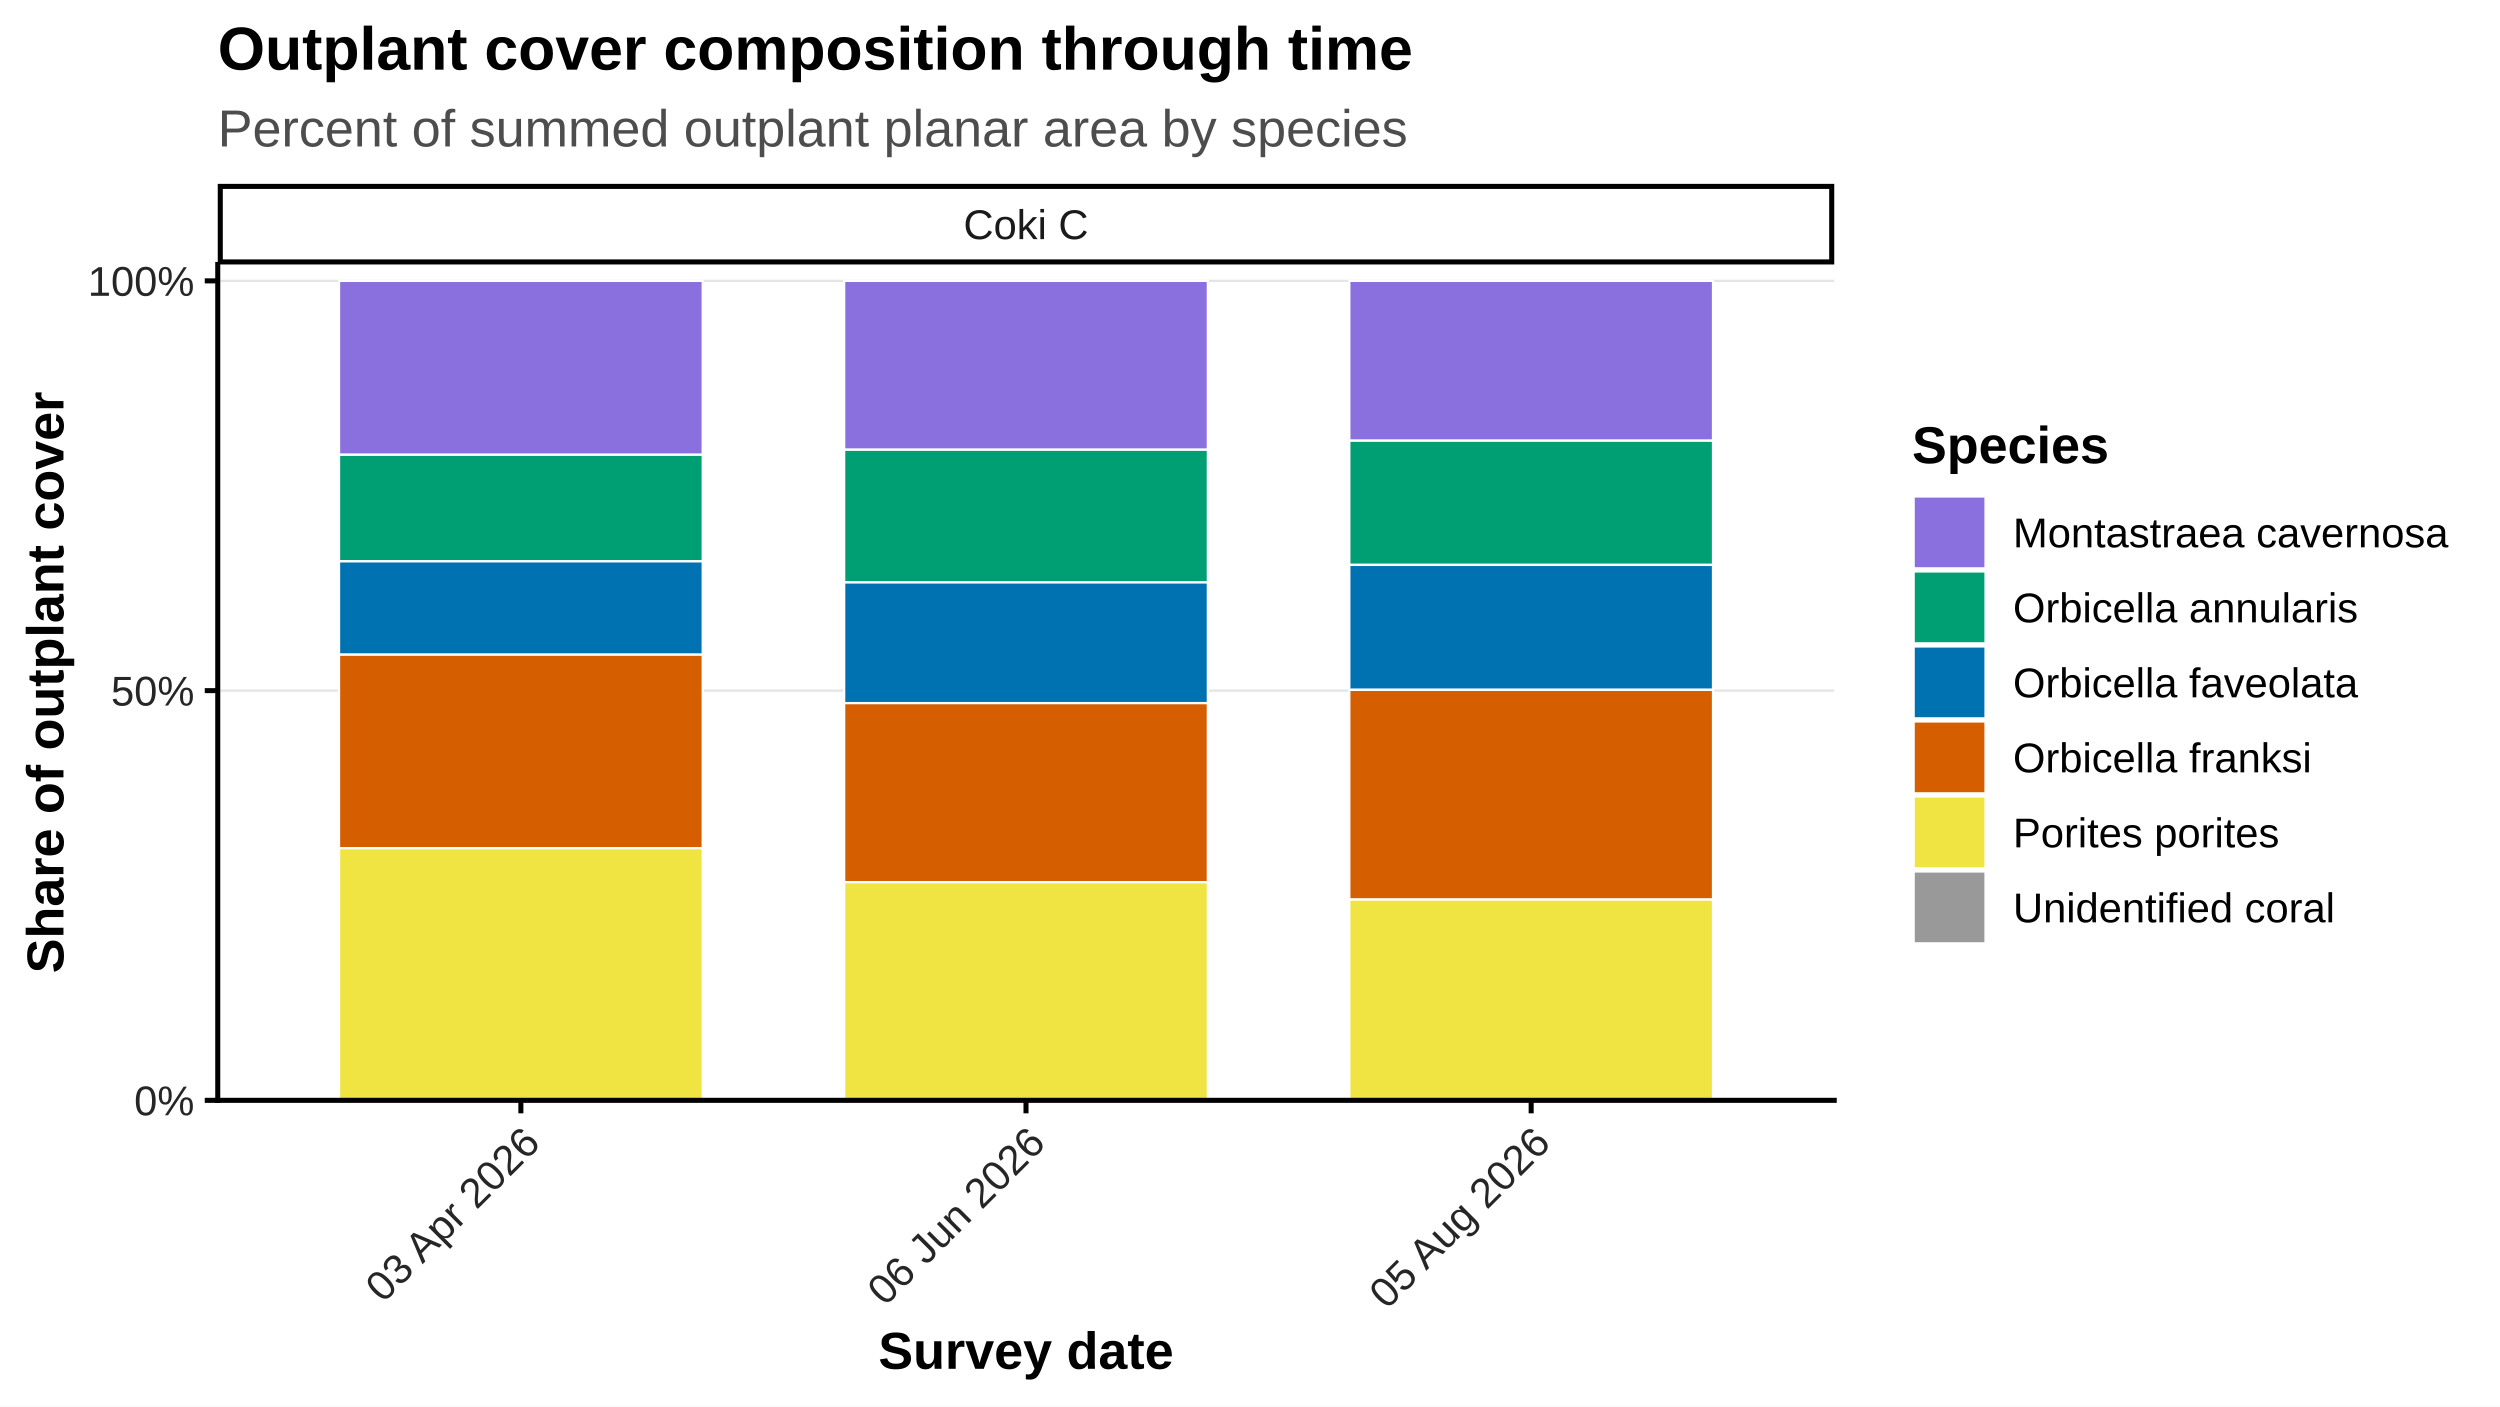
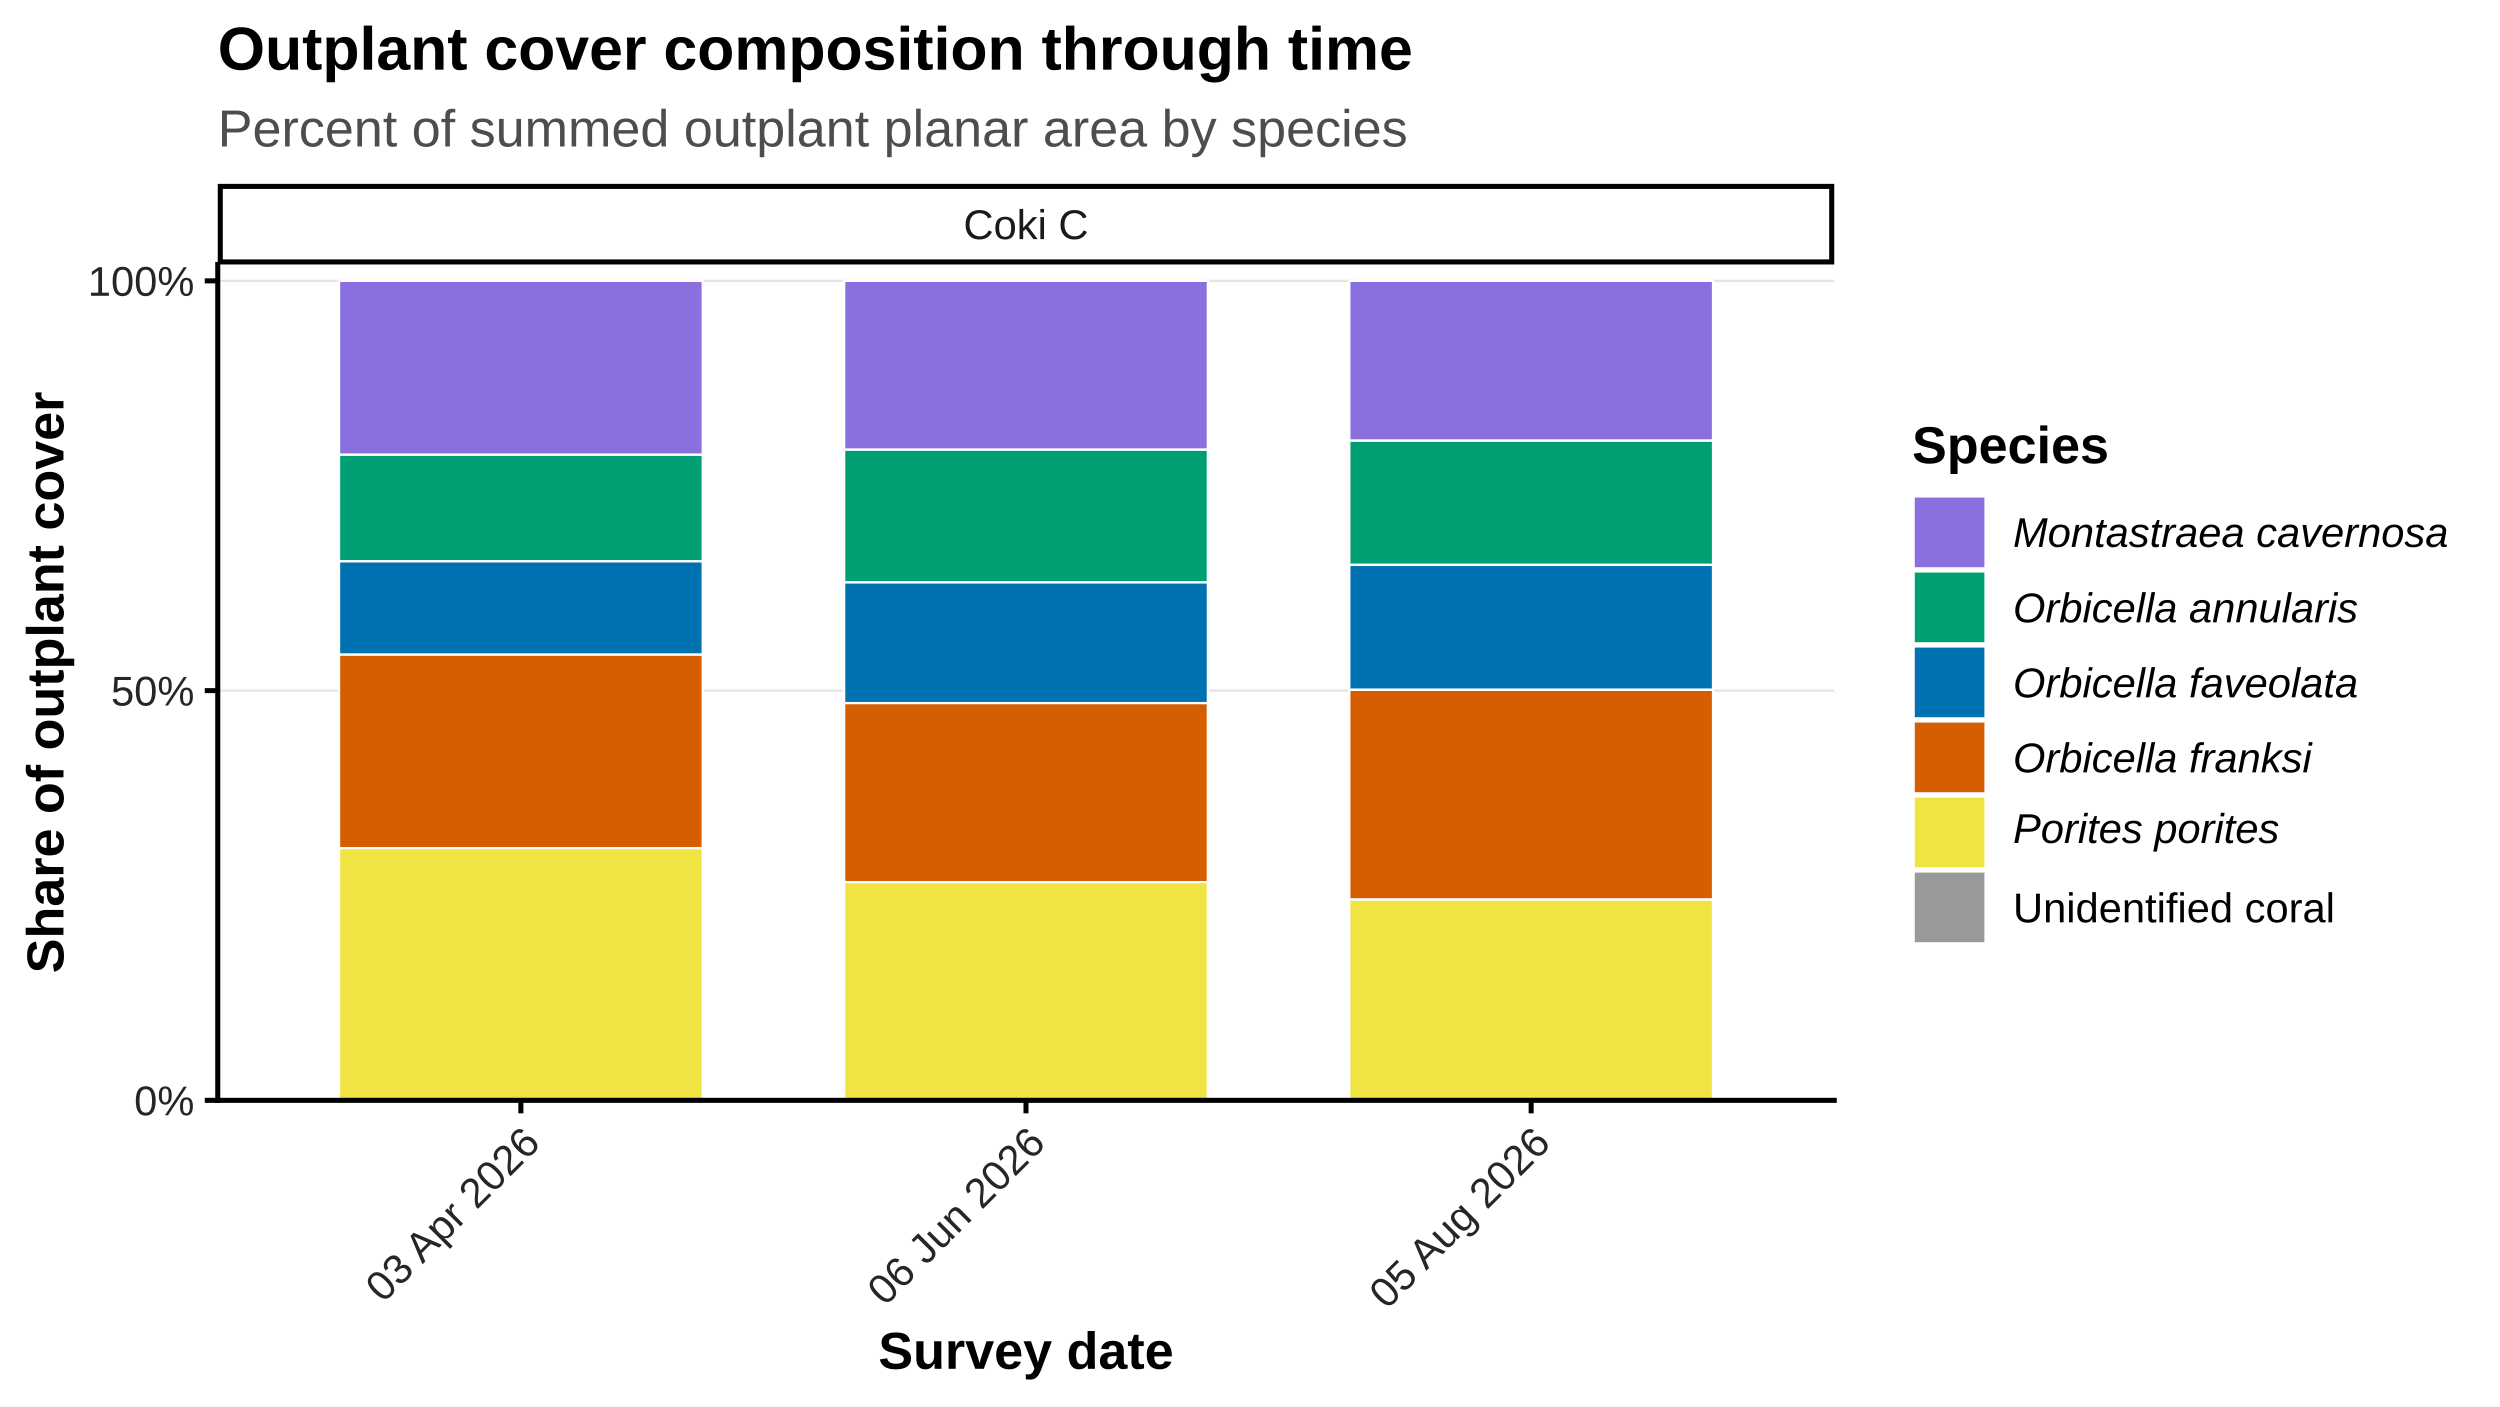
<svg xmlns="http://www.w3.org/2000/svg" class="svglite" width="576.00pt" height="324.00pt" viewBox="0 0 576.00 324.00">
  <defs>
    <style type="text/css">
    .svglite line, .svglite polyline, .svglite polygon, .svglite path, .svglite rect, .svglite circle {
      fill: none;
      stroke: #000000;
      stroke-linecap: round;
      stroke-linejoin: round;
      stroke-miterlimit: 10.00;
    }
    .svglite text {
      white-space: pre;
    }
  </style>
  </defs>
  <rect width="100%" height="100%" style="stroke: none; fill: #FFFFFF;" />
  <defs>
    <clipPath id="cpMC4wMHw1NzYuMDB8MC4wMHwzMjQuMDA=">
      <rect x="0.00" y="0.00" width="576.00" height="324.00" />
    </clipPath>
  </defs>
  <g clip-path="url(#cpMC4wMHw1NzYuMDB8MC4wMHwzMjQuMDA=)">
    <rect x="0.00" y="0.00" width="576.00" height="324.00" style="stroke-width: 1.16; stroke: #FFFFFF; fill: #FFFFFF;" />
  </g>
  <defs>
    <clipPath id="cpNTAuMTd8NDIyLjYxfDYwLjkzfDI1My41Mg==">
      <rect x="50.17" y="60.93" width="372.44" height="192.59" />
    </clipPath>
  </defs>
  <g clip-path="url(#cpNTAuMTd8NDIyLjYxfDYwLjkzfDI1My41Mg==)">
    <rect x="50.17" y="60.93" width="372.44" height="192.59" style="stroke-width: 1.16; stroke: none; fill: #FFFFFF;" />
    <polyline points="50.17,253.52 422.61,253.52 " style="stroke-width: 0.53; stroke: #E5E5E5; stroke-linecap: butt;" />
    <polyline points="50.17,159.12 422.61,159.12 " style="stroke-width: 0.53; stroke: #E5E5E5; stroke-linecap: butt;" />
    <polyline points="50.17,64.71 422.61,64.71 " style="stroke-width: 0.53; stroke: #E5E5E5; stroke-linecap: butt;" />
    <rect x="78.11" y="64.71" width="83.80" height="40.07" style="stroke-width: 0.53; stroke: #FFFFFF; stroke-linecap: butt; stroke-linejoin: miter; fill: #8A6FDF;" />
    <rect x="78.11" y="104.78" width="83.80" height="24.55" style="stroke-width: 0.53; stroke: #FFFFFF; stroke-linecap: butt; stroke-linejoin: miter; fill: #009E73;" />
    <rect x="78.11" y="129.33" width="83.80" height="21.51" style="stroke-width: 0.53; stroke: #FFFFFF; stroke-linecap: butt; stroke-linejoin: miter; fill: #0072B2;" />
    <rect x="78.11" y="150.84" width="83.80" height="44.58" style="stroke-width: 0.53; stroke: #FFFFFF; stroke-linecap: butt; stroke-linejoin: miter; fill: #D55E00;" />
    <rect x="78.11" y="195.42" width="83.80" height="58.09" style="stroke-width: 0.53; stroke: #FFFFFF; stroke-linecap: butt; stroke-linejoin: miter; fill: #F0E442;" />
    <rect x="78.11" y="253.51" width="83.80" height="0.012" style="stroke-width: 0.53; stroke: #FFFFFF; stroke-linecap: butt; stroke-linejoin: miter; fill: #999999;" />
    <rect x="194.49" y="64.71" width="83.80" height="38.91" style="stroke-width: 0.53; stroke: #FFFFFF; stroke-linecap: butt; stroke-linejoin: miter; fill: #8A6FDF;" />
    <rect x="194.49" y="103.62" width="83.80" height="30.58" style="stroke-width: 0.53; stroke: #FFFFFF; stroke-linecap: butt; stroke-linejoin: miter; fill: #009E73;" />
    <rect x="194.49" y="134.19" width="83.80" height="27.81" style="stroke-width: 0.53; stroke: #FFFFFF; stroke-linecap: butt; stroke-linejoin: miter; fill: #0072B2;" />
    <rect x="194.49" y="162.00" width="83.80" height="41.26" style="stroke-width: 0.53; stroke: #FFFFFF; stroke-linecap: butt; stroke-linejoin: miter; fill: #D55E00;" />
    <rect x="194.49" y="203.26" width="83.80" height="50.26" style="stroke-width: 0.53; stroke: #FFFFFF; stroke-linecap: butt; stroke-linejoin: miter; fill: #F0E442;" />
    <rect x="310.88" y="64.71" width="83.80" height="36.83" style="stroke-width: 0.53; stroke: #FFFFFF; stroke-linecap: butt; stroke-linejoin: miter; fill: #8A6FDF;" />
    <rect x="310.88" y="101.54" width="83.80" height="28.62" style="stroke-width: 0.53; stroke: #FFFFFF; stroke-linecap: butt; stroke-linejoin: miter; fill: #009E73;" />
    <rect x="310.88" y="130.15" width="83.80" height="28.78" style="stroke-width: 0.53; stroke: #FFFFFF; stroke-linecap: butt; stroke-linejoin: miter; fill: #0072B2;" />
    <rect x="310.88" y="158.94" width="83.80" height="48.33" style="stroke-width: 0.53; stroke: #FFFFFF; stroke-linecap: butt; stroke-linejoin: miter; fill: #D55E00;" />
    <rect x="310.88" y="207.26" width="83.80" height="46.26" style="stroke-width: 0.53; stroke: #FFFFFF; stroke-linecap: butt; stroke-linejoin: miter; fill: #F0E442;" />
  </g>
  <g clip-path="url(#cpMC4wMHw1NzYuMDB8MC4wMHwzMjQuMDA=)">
</g>
  <defs>
    <clipPath id="cpNTAuMTd8NDIyLjYxfDQyLjM2fDYwLjkz">
      <rect x="50.17" y="42.36" width="372.44" height="18.57" />
    </clipPath>
  </defs>
  <g clip-path="url(#cpNTAuMTd8NDIyLjYxfDQyLjM2fDYwLjkz)">
    <rect x="50.17" y="42.36" width="372.44" height="18.57" style="stroke-width: 2.33; fill: #FFFFFF;" />
    <text x="236.39" y="55.09" text-anchor="middle" style="font-size: 9.60px;fill: #1A1A1A; font-family: &quot;Arial&quot;;" textLength="28.78px" lengthAdjust="spacingAndGlyphs">Coki C</text>
  </g>
  <g clip-path="url(#cpMC4wMHw1NzYuMDB8MC4wMHwzMjQuMDA=)">
    <polyline points="50.17,253.52 422.61,253.52 " style="stroke-width: 1.16; stroke-linecap: square;" />
    <polyline points="120.01,256.51 120.01,253.52 " style="stroke-width: 1.16; stroke-linecap: butt;" />
    <polyline points="236.39,256.51 236.39,253.52 " style="stroke-width: 1.16; stroke-linecap: butt;" />
    <polyline points="352.78,256.51 352.78,253.52 " style="stroke-width: 1.16; stroke-linecap: butt;" />
    <text transform="translate(124.87,263.77) rotate(-45)" text-anchor="end" style="font-size: 9.60px;fill: #262626; font-family: &quot;Arial&quot;;" textLength="52.27px" lengthAdjust="spacingAndGlyphs">03 Apr 2026</text>
    <text transform="translate(241.26,263.77) rotate(-45)" text-anchor="end" style="font-size: 9.60px;fill: #262626; font-family: &quot;Arial&quot;;" textLength="52.80px" lengthAdjust="spacingAndGlyphs">06 Jun 2026</text>
    <text transform="translate(357.64,263.77) rotate(-45)" text-anchor="end" style="font-size: 9.60px;fill: #262626; font-family: &quot;Arial&quot;;" textLength="54.41px" lengthAdjust="spacingAndGlyphs">05 Aug 2026</text>
    <polyline points="50.17,253.52 50.17,60.93 " style="stroke-width: 1.16; stroke-linecap: square;" />
    <text x="44.79" y="256.96" text-anchor="end" style="font-size: 9.60px;fill: #262626; font-family: &quot;Arial&quot;;" textLength="13.87px" lengthAdjust="spacingAndGlyphs">0%</text>
    <text x="44.79" y="162.56" text-anchor="end" style="font-size: 9.60px;fill: #262626; font-family: &quot;Arial&quot;;" textLength="19.20px" lengthAdjust="spacingAndGlyphs">50%</text>
    <text x="44.79" y="68.15" text-anchor="end" style="font-size: 9.60px;fill: #262626; font-family: &quot;Arial&quot;;" textLength="24.54px" lengthAdjust="spacingAndGlyphs">100%</text>
    <polyline points="47.18,253.52 50.17,253.52 " style="stroke-width: 1.16; stroke-linecap: butt;" />
    <polyline points="47.18,159.12 50.17,159.12 " style="stroke-width: 1.16; stroke-linecap: butt;" />
    <polyline points="47.18,64.71 50.17,64.71 " style="stroke-width: 1.16; stroke-linecap: butt;" />
    <text x="236.39" y="315.37" text-anchor="middle" style="font-size: 12.00px; font-weight: bold; font-family: &quot;Arial&quot;;" textLength="68.04px" lengthAdjust="spacingAndGlyphs">Survey date</text>
    <text transform="translate(14.62,157.23) rotate(-90)" text-anchor="middle" style="font-size: 12.00px; font-weight: bold; font-family: &quot;Arial&quot;;" textLength="134.03px" lengthAdjust="spacingAndGlyphs">Share of outplant cover</text>
    <rect x="434.56" y="90.78" width="135.46" height="132.90" style="stroke-width: 1.16; stroke: none; fill: #FFFFFF;" />
    <text x="440.54" y="106.72" style="font-size: 12.00px; font-weight: bold; font-family: &quot;Arial&quot;;" textLength="45.37px" lengthAdjust="spacingAndGlyphs">Species</text>
    <rect x="440.54" y="114.02" width="17.28" height="17.28" style="stroke-width: 1.16; stroke: none; fill: #FFFFFF;" />
    <rect x="440.90" y="114.38" width="16.57" height="16.57" style="stroke-width: 0.53; stroke: #FFFFFF; stroke-linecap: butt; stroke-linejoin: miter; fill: #8A6FDF;" />
    <rect x="440.54" y="131.30" width="17.28" height="17.28" style="stroke-width: 1.16; stroke: none; fill: #FFFFFF;" />
    <rect x="440.90" y="131.66" width="16.57" height="16.57" style="stroke-width: 0.53; stroke: #FFFFFF; stroke-linecap: butt; stroke-linejoin: miter; fill: #009E73;" />
    <rect x="440.54" y="148.58" width="17.28" height="17.28" style="stroke-width: 1.16; stroke: none; fill: #FFFFFF;" />
    <rect x="440.90" y="148.94" width="16.57" height="16.57" style="stroke-width: 0.53; stroke: #FFFFFF; stroke-linecap: butt; stroke-linejoin: miter; fill: #0072B2;" />
    <rect x="440.54" y="165.86" width="17.28" height="17.28" style="stroke-width: 1.16; stroke: none; fill: #FFFFFF;" />
    <rect x="440.90" y="166.22" width="16.57" height="16.57" style="stroke-width: 0.53; stroke: #FFFFFF; stroke-linecap: butt; stroke-linejoin: miter; fill: #D55E00;" />
    <rect x="440.54" y="183.14" width="17.28" height="17.28" style="stroke-width: 1.16; stroke: none; fill: #FFFFFF;" />
    <rect x="440.90" y="183.50" width="16.57" height="16.57" style="stroke-width: 0.53; stroke: #FFFFFF; stroke-linecap: butt; stroke-linejoin: miter; fill: #F0E442;" />
    <rect x="440.54" y="200.42" width="17.28" height="17.28" style="stroke-width: 1.16; stroke: none; fill: #FFFFFF;" />
    <rect x="440.90" y="200.78" width="16.57" height="16.57" style="stroke-width: 0.53; stroke: #FFFFFF; stroke-linecap: butt; stroke-linejoin: miter; fill: #999999;" />
-     <text x="463.80" y="126.10" style="font-size: 9.60px; font-family: &quot;Arial&quot;;" textLength="100.25px" lengthAdjust="spacingAndGlyphs">Montastraea cavernosa</text>
-     <text x="463.80" y="143.38" style="font-size: 9.60px; font-family: &quot;Arial&quot;;" textLength="79.44px" lengthAdjust="spacingAndGlyphs">Orbicella annularis</text>
-     <text x="463.80" y="160.66" style="font-size: 9.60px; font-family: &quot;Arial&quot;;" textLength="79.44px" lengthAdjust="spacingAndGlyphs">Orbicella faveolata</text>
-     <text x="463.80" y="177.94" style="font-size: 9.60px; font-family: &quot;Arial&quot;;" textLength="68.77px" lengthAdjust="spacingAndGlyphs">Orbicella franksi</text>
-     <text x="463.80" y="195.22" style="font-size: 9.60px; font-family: &quot;Arial&quot;;" textLength="61.32px" lengthAdjust="spacingAndGlyphs">Porites porites</text>
+     <text x="463.80" y="126.01" style="font-size: 9.60px; font-style: italic; font-family: &quot;Arial&quot;;" textLength="100.25px" lengthAdjust="spacingAndGlyphs">Montastraea cavernosa</text>
+     <text x="463.80" y="143.38" style="font-size: 9.60px; font-style: italic; font-family: &quot;Arial&quot;;" textLength="79.44px" lengthAdjust="spacingAndGlyphs">Orbicella annularis</text>
+     <text x="463.80" y="160.66" style="font-size: 9.60px; font-style: italic; font-family: &quot;Arial&quot;;" textLength="79.44px" lengthAdjust="spacingAndGlyphs">Orbicella faveolata</text>
+     <text x="463.80" y="177.94" style="font-size: 9.60px; font-style: italic; font-family: &quot;Arial&quot;;" textLength="68.77px" lengthAdjust="spacingAndGlyphs">Orbicella franksi</text>
+     <text x="463.80" y="194.22" style="font-size: 9.60px; font-style: italic; font-family: &quot;Arial&quot;;" textLength="61.32px" lengthAdjust="spacingAndGlyphs">Porites porites</text>
    <text x="463.80" y="212.50" style="font-size: 9.60px; font-family: &quot;Arial&quot;;" textLength="74.12px" lengthAdjust="spacingAndGlyphs">Unidentified coral</text>
    <text x="50.17" y="33.74" style="font-size: 12.00px;fill: #4D4D4D; font-family: &quot;Arial&quot;;" textLength="274.14px" lengthAdjust="spacingAndGlyphs">Percent of summed outplant planar area by species</text>
    <text x="50.17" y="16.05" style="font-size: 14.00px; font-weight: bold; font-family: &quot;Arial&quot;;" textLength="275.21px" lengthAdjust="spacingAndGlyphs">Outplant cover composition through time</text>
  </g>
</svg>
